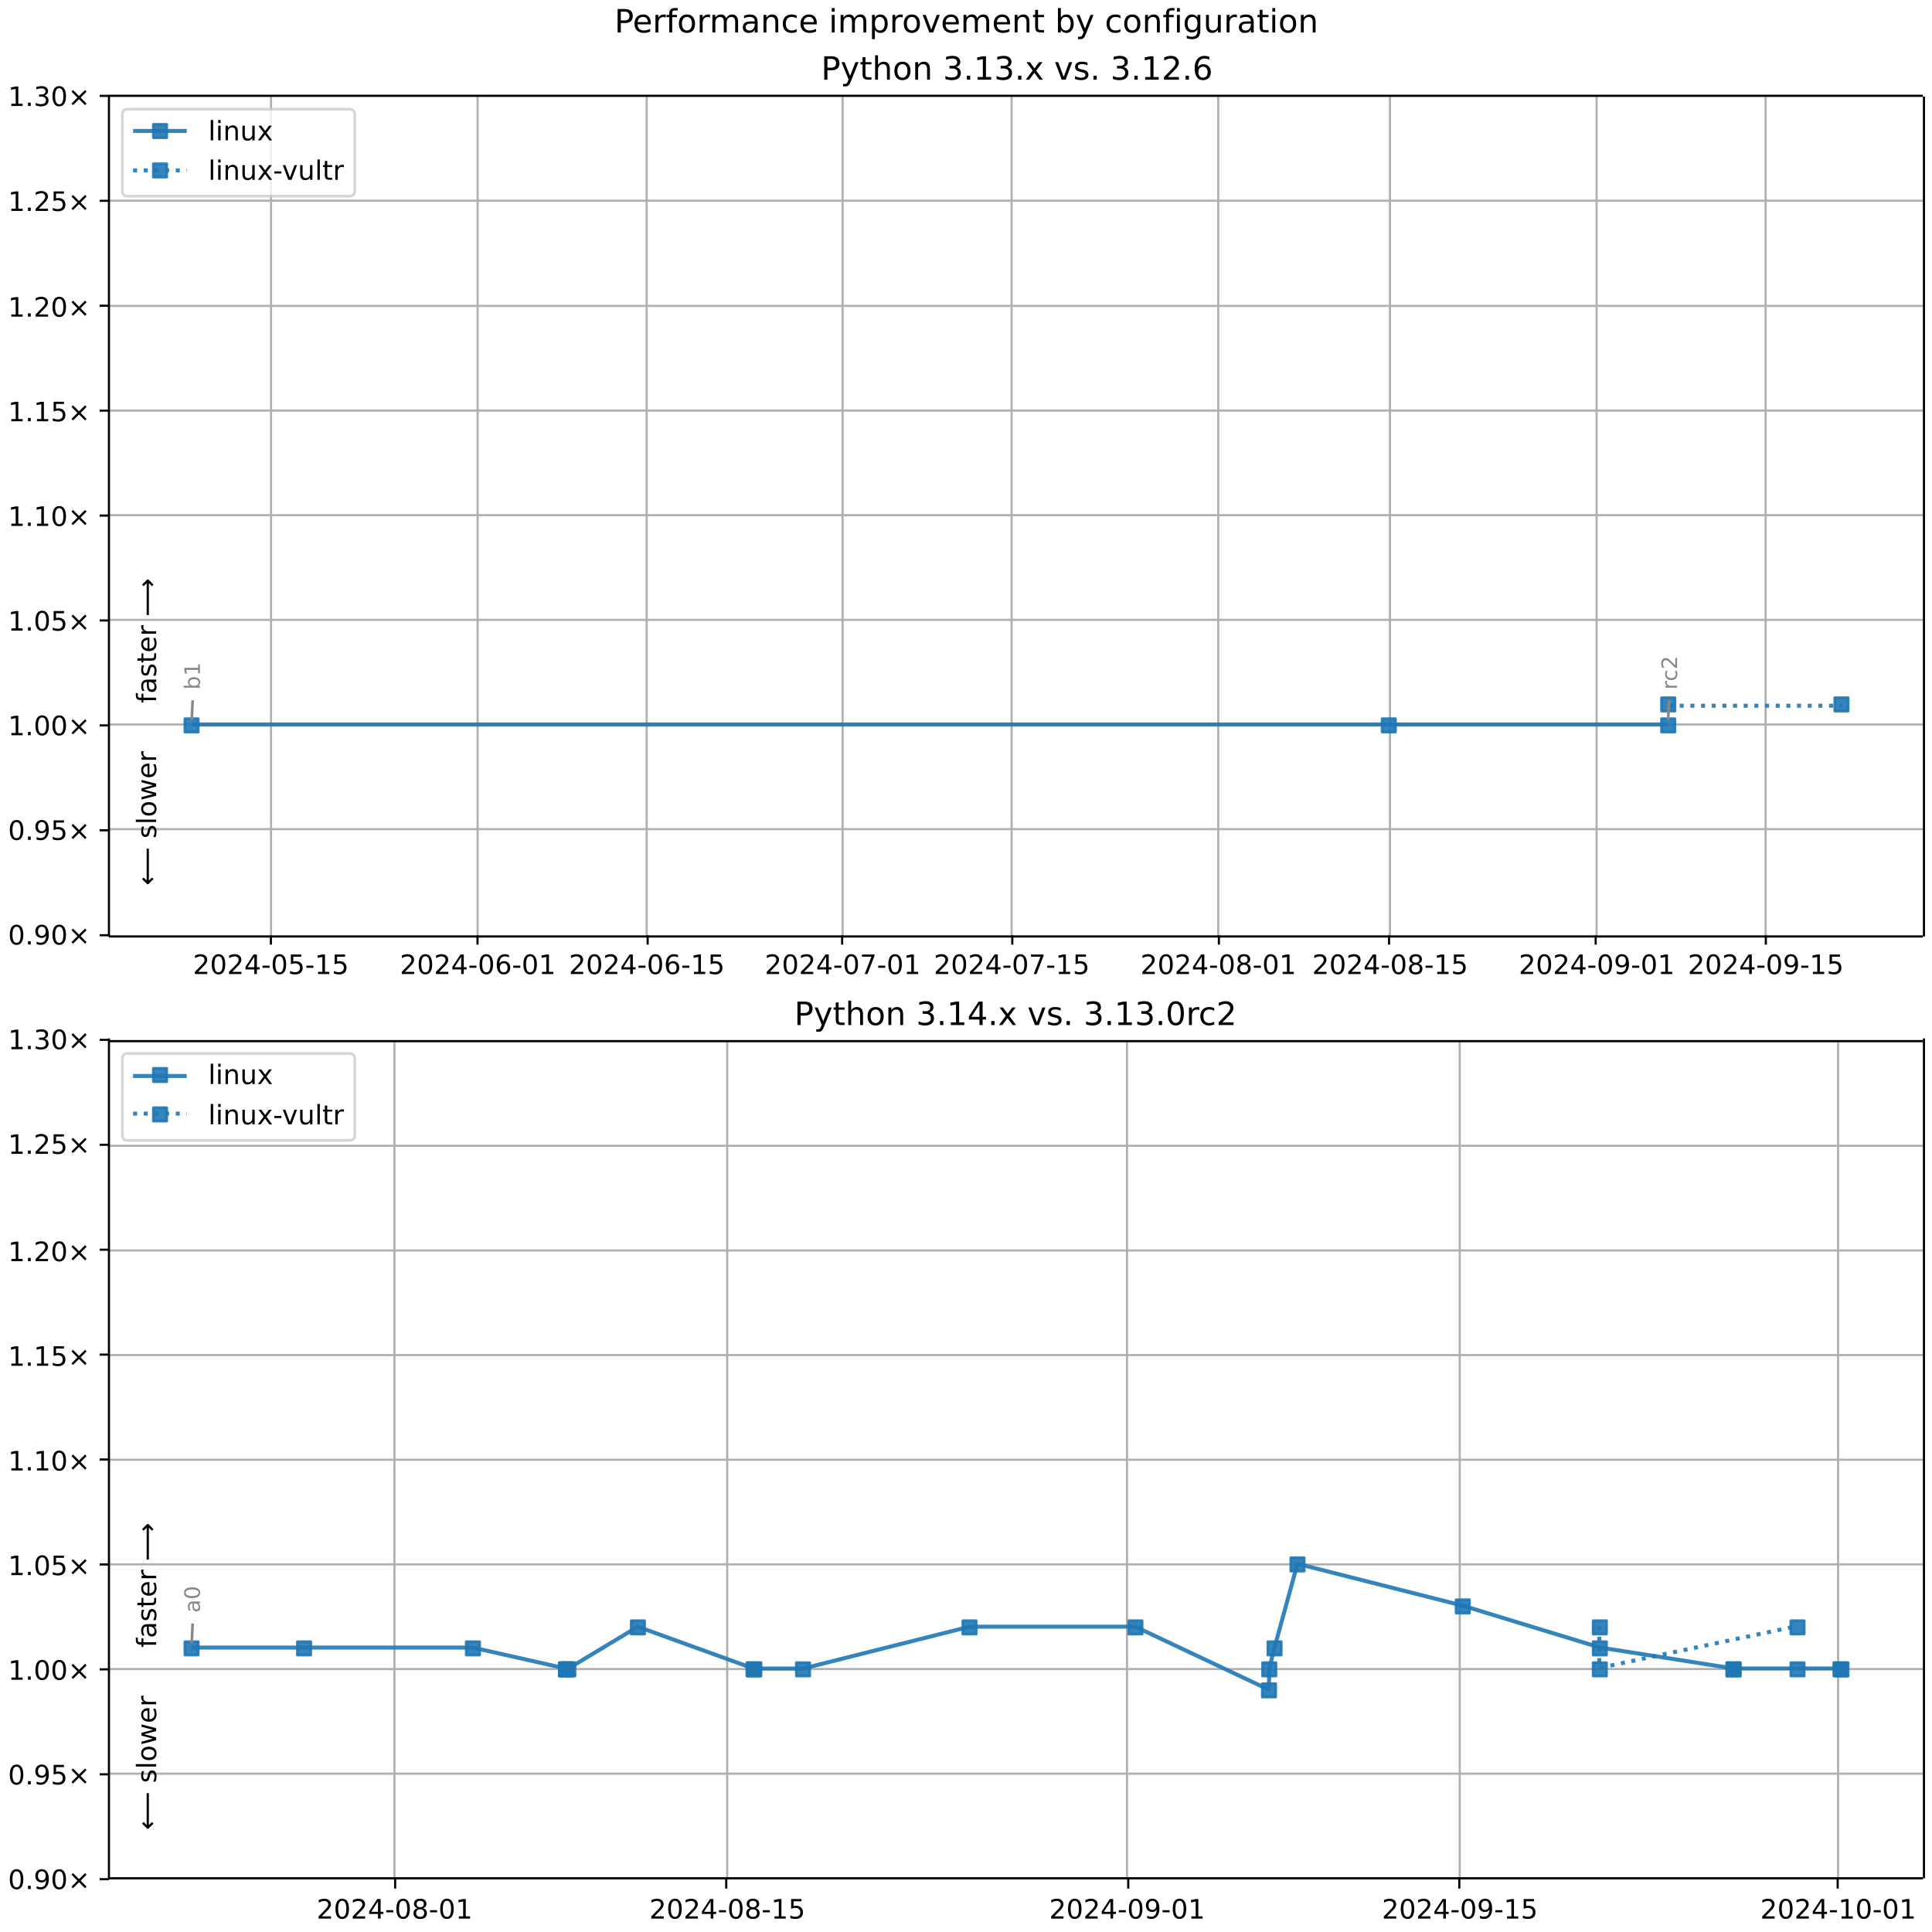
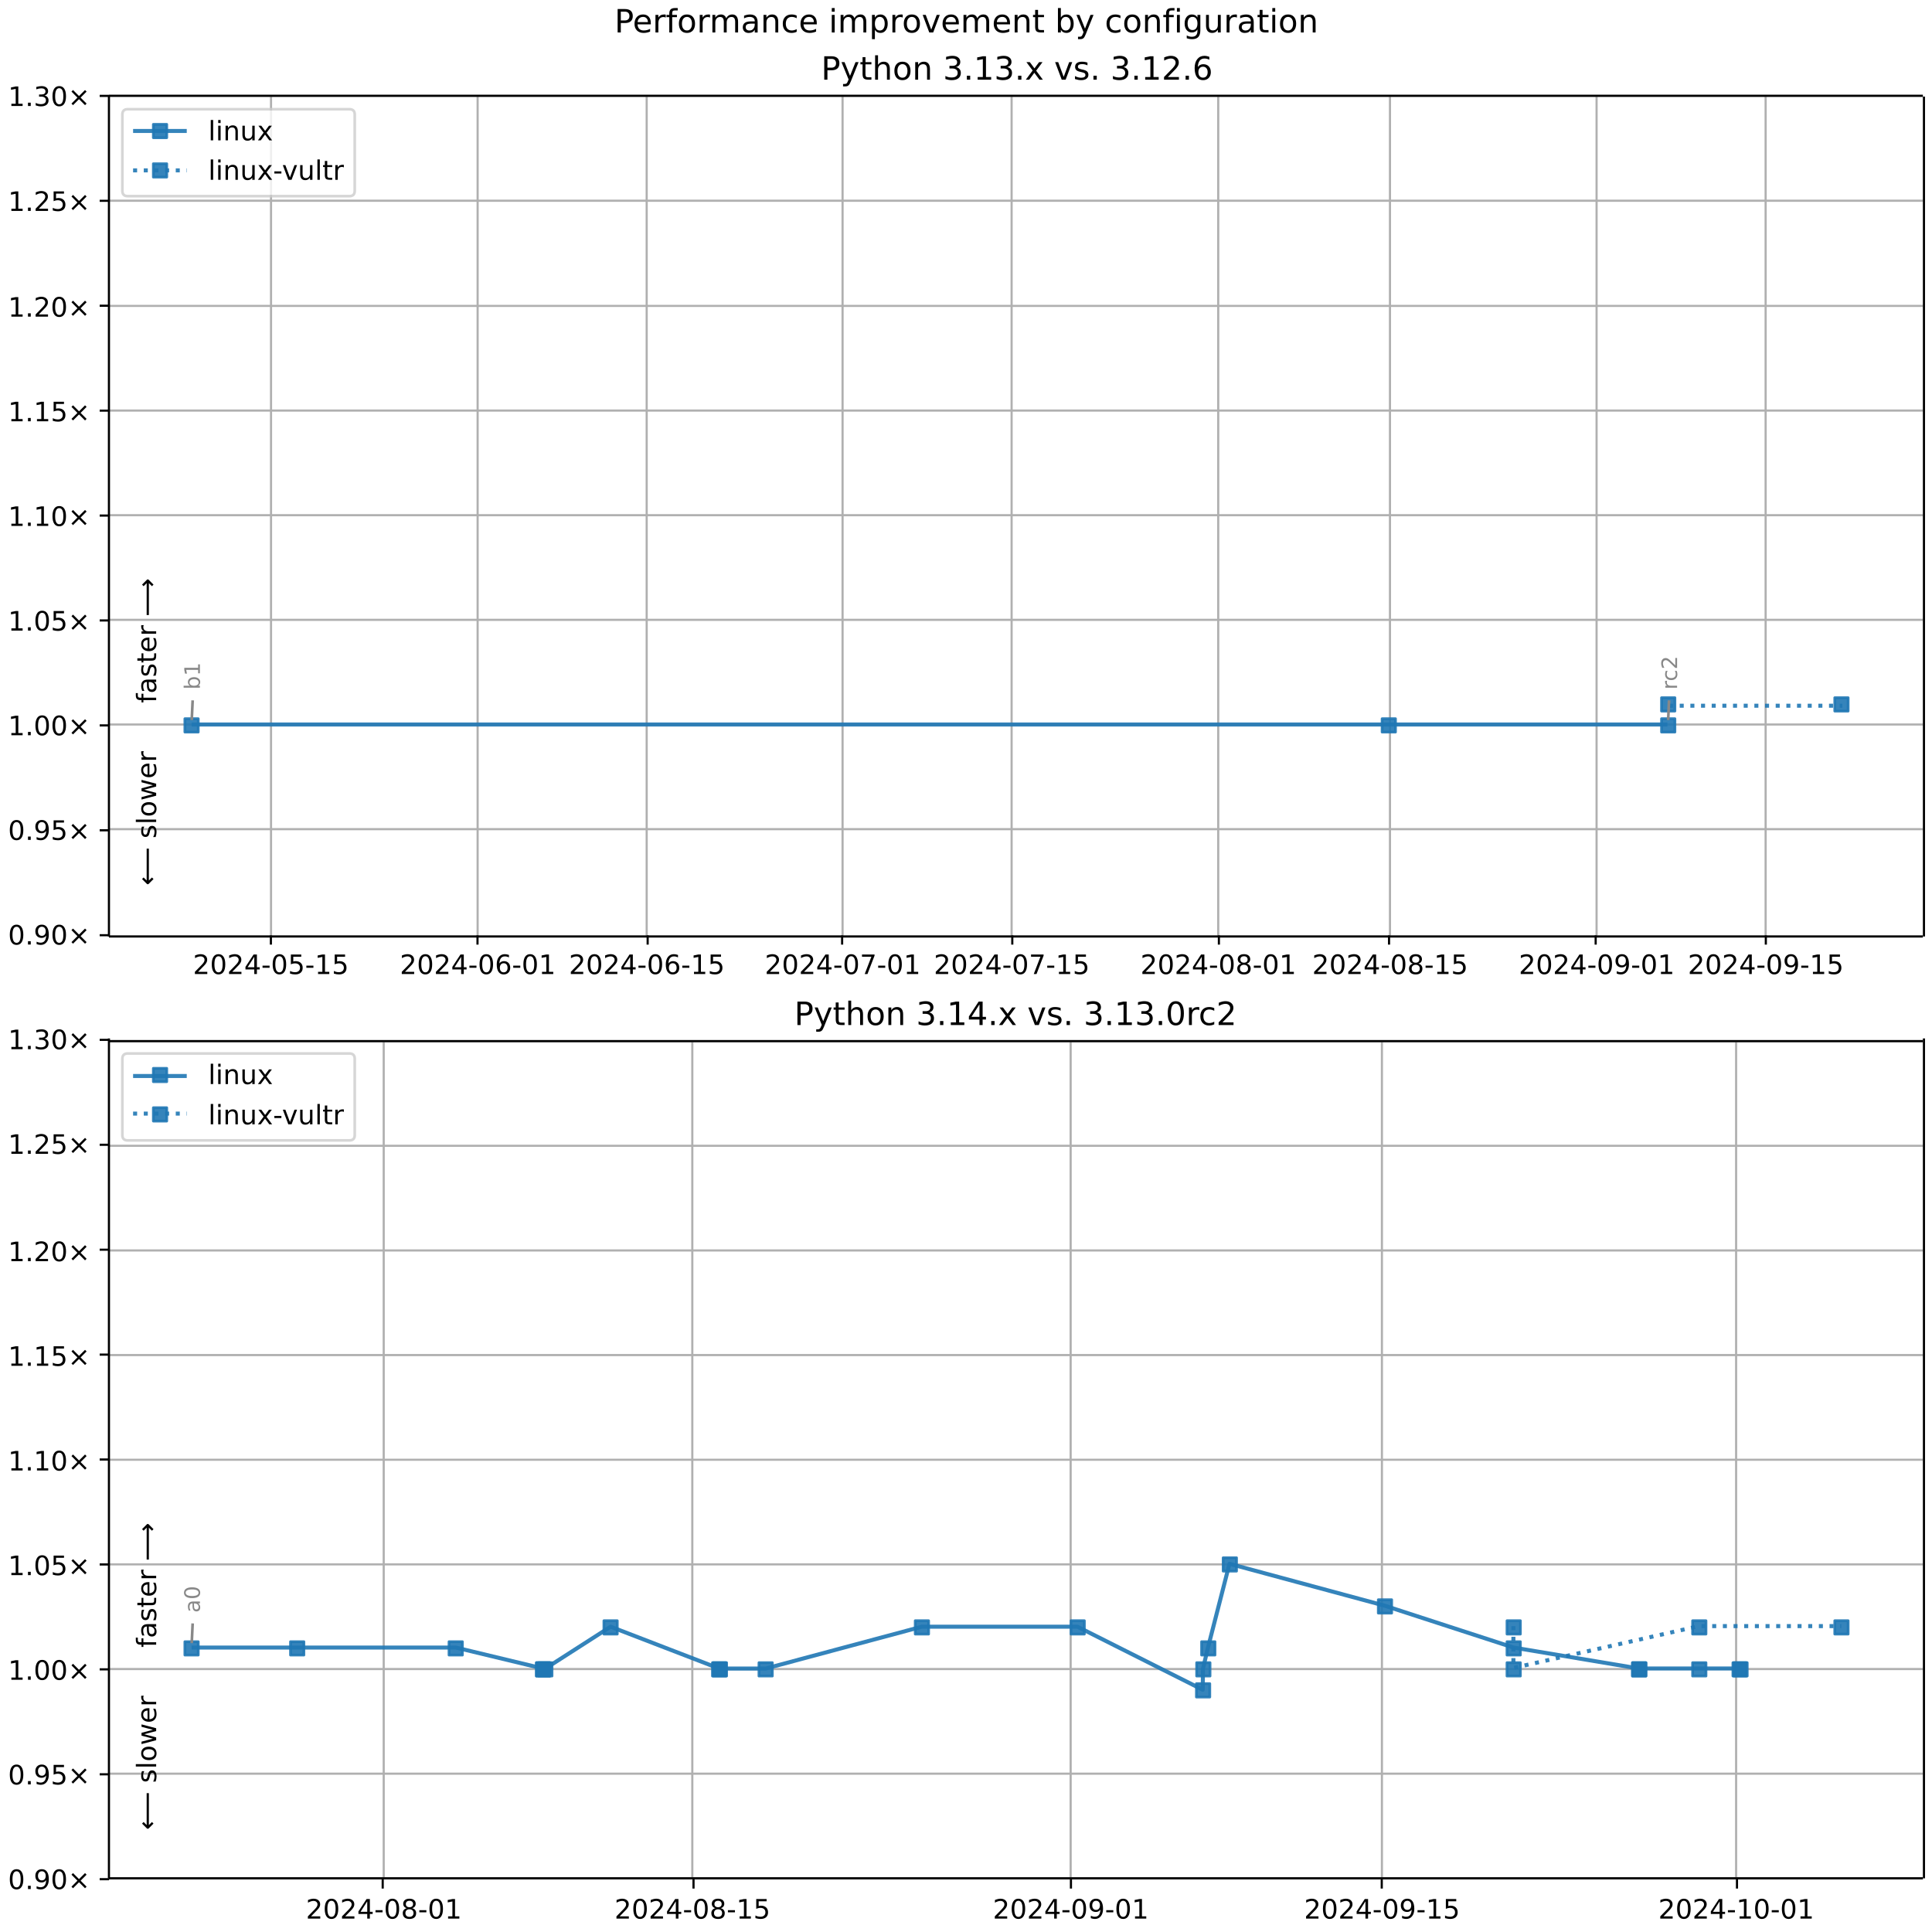
<svg xmlns="http://www.w3.org/2000/svg" xmlns:xlink="http://www.w3.org/1999/xlink" width="720pt" height="720pt" version="1.1" viewBox="0 0 720 720">
  <defs>
    <style type="text/css">*{stroke-linejoin: round; stroke-linecap: butt}</style>
  </defs>
  <path d="m0 720h720v-720h-720z" fill="#fff" />
  <path d="m40.6 349h676v-313h-676z" fill="#fff" />
  <path d="m101 349v-313" clip-path="url(#g)" fill="none" stroke="#b0b0b0" stroke-linecap="square" stroke-width=".8" />
  <defs>
    <path id="m" d="m0 0v3.5" stroke="#000" stroke-width=".8" />
  </defs>
  <use x="100.953" y="348.529" stroke="#000000" stroke-width=".8" xlink:href="#m" />
  <g transform="translate(71.9 363) scale(.1 -.1)">
    <defs>
      <path id="d" transform="scale(.0156)" d="m1228 531h2203v-531h-2962v531q359 372 979 998 621 627 780 809 303 340 423 576 121 236 121 464 0 372-261 606-261 235-680 235-297 0-627-103-329-103-704-313v638q381 153 712 231 332 78 607 78 725 0 1156-363 431-362 431-968 0-288-108-546-107-257-392-607-78-91-497-524-418-433-1181-1211z" />
      <path id="a" transform="scale(.0156)" d="m2034 4250q-487 0-733-480-245-479-245-1442 0-959 245-1439 246-480 733-480 491 0 736 480 246 480 246 1439 0 963-246 1442-245 480-736 480zm0 500q785 0 1199-621 414-620 414-1801 0-1178-414-1799-414-620-1199-620-784 0-1198 620-414 621-414 1799 0 1181 414 1801 414 621 1198 621z" />
      <path id="l" transform="scale(.0156)" d="m2419 4116-1594-2491h1594v2491zm-166 550h794v-3041h666v-525h-666v-1100h-628v1100h-2106v609l1940 2957z" />
      <path id="e" transform="scale(.0156)" d="m313 2009h1684v-512h-1684v512z" />
      <path id="k" transform="scale(.0156)" d="m691 4666h2478v-532h-1900v-1143q137 47 274 70 138 23 276 23 781 0 1237-428 457-428 457-1159 0-753-469-1171-469-417-1322-417-294 0-599 50-304 50-629 150v635q281-153 581-228t634-75q541 0 856 284 316 284 316 772 0 487-316 771-315 285-856 285-253 0-505-56-251-56-513-175v2344z" />
      <path id="b" transform="scale(.0156)" d="m794 531h1031v3560l-1122-225v575l1116 225h631v-4135h1031v-531h-2687v531z" />
    </defs>
    <use xlink:href="#d" />
    <use x="63.623" xlink:href="#a" />
    <use x="127.246" xlink:href="#d" />
    <use x="190.869" xlink:href="#l" />
    <use x="254.492" xlink:href="#e" />
    <use x="290.576" xlink:href="#a" />
    <use x="354.199" xlink:href="#k" />
    <use x="417.822" xlink:href="#e" />
    <use x="453.906" xlink:href="#b" />
    <use x="517.529" xlink:href="#k" />
  </g>
  <path d="m178 349v-313" clip-path="url(#g)" fill="none" stroke="#b0b0b0" stroke-linecap="square" stroke-width=".8" />
  <use x="177.953" y="348.529" stroke="#000000" stroke-width=".8" xlink:href="#m" />
  <g transform="translate(149 363) scale(.1 -.1)">
    <defs>
      <path id="ah" transform="scale(.0156)" d="m2113 2584q-425 0-674-291-248-290-248-796 0-503 248-796 249-292 674-292t673 292q248 293 248 796 0 506-248 796-248 291-673 291zm1253 1979v-575q-238 112-480 171-242 60-480 60-625 0-955-422-329-422-376-1275 184 272 462 417 279 145 613 145 703 0 1111-427 408-426 408-1160 0-719-425-1154-425-434-1131-434-810 0-1238 620-428 621-428 1799 0 1106 525 1764t1409 658q238 0 480-47t505-140z" />
    </defs>
    <use xlink:href="#d" />
    <use x="63.623" xlink:href="#a" />
    <use x="127.246" xlink:href="#d" />
    <use x="190.869" xlink:href="#l" />
    <use x="254.492" xlink:href="#e" />
    <use x="290.576" xlink:href="#a" />
    <use x="354.199" xlink:href="#ah" />
    <use x="417.822" xlink:href="#e" />
    <use x="453.906" xlink:href="#a" />
    <use x="517.529" xlink:href="#b" />
  </g>
  <path d="m241 349v-313" clip-path="url(#g)" fill="none" stroke="#b0b0b0" stroke-linecap="square" stroke-width=".8" />
  <use x="241.365" y="348.529" stroke="#000000" stroke-width=".8" xlink:href="#m" />
  <g transform="translate(212 363) scale(.1 -.1)">
    <use xlink:href="#d" />
    <use x="63.623" xlink:href="#a" />
    <use x="127.246" xlink:href="#d" />
    <use x="190.869" xlink:href="#l" />
    <use x="254.492" xlink:href="#e" />
    <use x="290.576" xlink:href="#a" />
    <use x="354.199" xlink:href="#ah" />
    <use x="417.822" xlink:href="#e" />
    <use x="453.906" xlink:href="#b" />
    <use x="517.529" xlink:href="#k" />
  </g>
  <path d="m314 349v-313" clip-path="url(#g)" fill="none" stroke="#b0b0b0" stroke-linecap="square" stroke-width=".8" />
  <use x="313.835" y="348.529" stroke="#000000" stroke-width=".8" xlink:href="#m" />
  <g transform="translate(285 363) scale(.1 -.1)">
    <defs>
      <path id="al" transform="scale(.0156)" d="m525 4666h3e3v-269l-1694-4397h-659l1594 4134h-2241v532z" />
    </defs>
    <use xlink:href="#d" />
    <use x="63.623" xlink:href="#a" />
    <use x="127.246" xlink:href="#d" />
    <use x="190.869" xlink:href="#l" />
    <use x="254.492" xlink:href="#e" />
    <use x="290.576" xlink:href="#a" />
    <use x="354.199" xlink:href="#al" />
    <use x="417.822" xlink:href="#e" />
    <use x="453.906" xlink:href="#a" />
    <use x="517.529" xlink:href="#b" />
  </g>
  <path d="m377 349v-313" clip-path="url(#g)" fill="none" stroke="#b0b0b0" stroke-linecap="square" stroke-width=".8" />
  <use x="377.247" y="348.529" stroke="#000000" stroke-width=".8" xlink:href="#m" />
  <g transform="translate(348 363) scale(.1 -.1)">
    <use xlink:href="#d" />
    <use x="63.623" xlink:href="#a" />
    <use x="127.246" xlink:href="#d" />
    <use x="190.869" xlink:href="#l" />
    <use x="254.492" xlink:href="#e" />
    <use x="290.576" xlink:href="#a" />
    <use x="354.199" xlink:href="#al" />
    <use x="417.822" xlink:href="#e" />
    <use x="453.906" xlink:href="#b" />
    <use x="517.529" xlink:href="#k" />
  </g>
  <path d="m454 349v-313" clip-path="url(#g)" fill="none" stroke="#b0b0b0" stroke-linecap="square" stroke-width=".8" />
  <use x="454.247" y="348.529" stroke="#000000" stroke-width=".8" xlink:href="#m" />
  <g transform="translate(425 363) scale(.1 -.1)">
    <defs>
      <path id="ad" transform="scale(.0156)" d="m2034 2216q-450 0-708-241-257-241-257-662 0-422 257-663 258-241 708-241t709 242q260 243 260 662 0 421-258 662-257 241-711 241zm-631 268q-406 100-633 378-226 279-226 679 0 559 398 884 399 325 1092 325 697 0 1094-325t397-884q0-400-227-679-226-278-629-378 456-106 710-416 255-309 255-755 0-679-414-1042-414-362-1186-362-771 0-1186 362-414 363-414 1042 0 446 256 755 257 310 713 416zm-231 997q0-362 226-565 227-203 636-203 407 0 636 203 230 203 230 565 0 363-230 566-229 203-636 203-409 0-636-203-226-203-226-566z" />
    </defs>
    <use xlink:href="#d" />
    <use x="63.623" xlink:href="#a" />
    <use x="127.246" xlink:href="#d" />
    <use x="190.869" xlink:href="#l" />
    <use x="254.492" xlink:href="#e" />
    <use x="290.576" xlink:href="#a" />
    <use x="354.199" xlink:href="#ad" />
    <use x="417.822" xlink:href="#e" />
    <use x="453.906" xlink:href="#a" />
    <use x="517.529" xlink:href="#b" />
  </g>
  <path d="m518 349v-313" clip-path="url(#g)" fill="none" stroke="#b0b0b0" stroke-linecap="square" stroke-width=".8" />
  <use x="517.659" y="348.529" stroke="#000000" stroke-width=".8" xlink:href="#m" />
  <g transform="translate(489 363) scale(.1 -.1)">
    <use xlink:href="#d" />
    <use x="63.623" xlink:href="#a" />
    <use x="127.246" xlink:href="#d" />
    <use x="190.869" xlink:href="#l" />
    <use x="254.492" xlink:href="#e" />
    <use x="290.576" xlink:href="#a" />
    <use x="354.199" xlink:href="#ad" />
    <use x="417.822" xlink:href="#e" />
    <use x="453.906" xlink:href="#b" />
    <use x="517.529" xlink:href="#k" />
  </g>
  <path d="m595 349v-313" clip-path="url(#g)" fill="none" stroke="#b0b0b0" stroke-linecap="square" stroke-width=".8" />
  <use x="594.659" y="348.529" stroke="#000000" stroke-width=".8" xlink:href="#m" />
  <g transform="translate(566 363) scale(.1 -.1)">
    <defs>
      <path id="t" transform="scale(.0156)" d="m703 97v575q238-113 481-172 244-59 479-59 625 0 954 420 330 420 377 1277-181-269-460-413-278-144-615-144-700 0-1108 423-408 424-408 1159 0 718 425 1152 425 435 1131 435 810 0 1236-621 427-620 427-1801 0-1103-524-1761-523-658-1407-658-238 0-482 47-243 47-506 141zm1256 1978q425 0 673 290 249 291 249 798 0 503-249 795-248 292-673 292t-673-292-248-795q0-507 248-798 248-290 673-290z" />
    </defs>
    <use xlink:href="#d" />
    <use x="63.623" xlink:href="#a" />
    <use x="127.246" xlink:href="#d" />
    <use x="190.869" xlink:href="#l" />
    <use x="254.492" xlink:href="#e" />
    <use x="290.576" xlink:href="#a" />
    <use x="354.199" xlink:href="#t" />
    <use x="417.822" xlink:href="#e" />
    <use x="453.906" xlink:href="#a" />
    <use x="517.529" xlink:href="#b" />
  </g>
  <path d="m658 349v-313" clip-path="url(#g)" fill="none" stroke="#b0b0b0" stroke-linecap="square" stroke-width=".8" />
  <use x="658.071" y="348.529" stroke="#000000" stroke-width=".8" xlink:href="#m" />
  <g transform="translate(629 363) scale(.1 -.1)">
    <use xlink:href="#d" />
    <use x="63.623" xlink:href="#a" />
    <use x="127.246" xlink:href="#d" />
    <use x="190.869" xlink:href="#l" />
    <use x="254.492" xlink:href="#e" />
    <use x="290.576" xlink:href="#a" />
    <use x="354.199" xlink:href="#t" />
    <use x="417.822" xlink:href="#e" />
    <use x="453.906" xlink:href="#b" />
    <use x="517.529" xlink:href="#k" />
  </g>
  <path d="m40.6 349h676" clip-path="url(#g)" fill="none" stroke="#b0b0b0" stroke-linecap="square" stroke-width=".8" />
  <defs>
    <path id="i" d="m0 0h-3.5" stroke="#000" stroke-width=".8" />
  </defs>
  <use x="40.646" y="348.529" stroke="#000000" stroke-width=".8" xlink:href="#i" />
  <g transform="translate(3 352) scale(.1 -.1)">
    <defs>
      <path id="f" transform="scale(.0156)" d="m684 794h660v-794h-660v794z" />
      <path id="j" transform="scale(.0156)" d="m4488 3438-1429-1435 1429-1428-372-378-1435 1434-1434-1434-369 378 1425 1428-1425 1435 369 378 1434-1435 1435 1435 372-378z" />
    </defs>
    <use xlink:href="#a" />
    <use x="63.623" xlink:href="#f" />
    <use x="95.41" xlink:href="#t" />
    <use x="159.033" xlink:href="#a" />
    <use x="222.656" xlink:href="#j" />
  </g>
  <path d="m40.6 309h676" clip-path="url(#g)" fill="none" stroke="#b0b0b0" stroke-linecap="square" stroke-width=".8" />
  <use x="40.646" y="309.429" stroke="#000000" stroke-width=".8" xlink:href="#i" />
  <g transform="translate(3 313) scale(.1 -.1)">
    <use xlink:href="#a" />
    <use x="63.623" xlink:href="#f" />
    <use x="95.41" xlink:href="#t" />
    <use x="159.033" xlink:href="#k" />
    <use x="222.656" xlink:href="#j" />
  </g>
  <path d="m40.6 270h676" clip-path="url(#g)" fill="none" stroke="#b0b0b0" stroke-linecap="square" stroke-width=".8" />
  <use x="40.646" y="270.33" stroke="#000000" stroke-width=".8" xlink:href="#i" />
  <g transform="translate(3 274) scale(.1 -.1)">
    <use xlink:href="#b" />
    <use x="63.623" xlink:href="#f" />
    <use x="95.41" xlink:href="#a" />
    <use x="159.033" xlink:href="#a" />
    <use x="222.656" xlink:href="#j" />
  </g>
  <path d="m40.6 231h676" clip-path="url(#g)" fill="none" stroke="#b0b0b0" stroke-linecap="square" stroke-width=".8" />
  <use x="40.646" y="231.23" stroke="#000000" stroke-width=".8" xlink:href="#i" />
  <g transform="translate(3 235) scale(.1 -.1)">
    <use xlink:href="#b" />
    <use x="63.623" xlink:href="#f" />
    <use x="95.41" xlink:href="#a" />
    <use x="159.033" xlink:href="#k" />
    <use x="222.656" xlink:href="#j" />
  </g>
  <path d="m40.6 192h676" clip-path="url(#g)" fill="none" stroke="#b0b0b0" stroke-linecap="square" stroke-width=".8" />
  <use x="40.646" y="192.131" stroke="#000000" stroke-width=".8" xlink:href="#i" />
  <g transform="translate(3 196) scale(.1 -.1)">
    <use xlink:href="#b" />
    <use x="63.623" xlink:href="#f" />
    <use x="95.41" xlink:href="#b" />
    <use x="159.033" xlink:href="#a" />
    <use x="222.656" xlink:href="#j" />
  </g>
  <path d="m40.6 153h676" clip-path="url(#g)" fill="none" stroke="#b0b0b0" stroke-linecap="square" stroke-width=".8" />
  <use x="40.646" y="153.031" stroke="#000000" stroke-width=".8" xlink:href="#i" />
  <g transform="translate(3 157) scale(.1 -.1)">
    <use xlink:href="#b" />
    <use x="63.623" xlink:href="#f" />
    <use x="95.41" xlink:href="#b" />
    <use x="159.033" xlink:href="#k" />
    <use x="222.656" xlink:href="#j" />
  </g>
  <path d="m40.6 114h676" clip-path="url(#g)" fill="none" stroke="#b0b0b0" stroke-linecap="square" stroke-width=".8" />
  <use x="40.646" y="113.932" stroke="#000000" stroke-width=".8" xlink:href="#i" />
  <g transform="translate(3 118) scale(.1 -.1)">
    <use xlink:href="#b" />
    <use x="63.623" xlink:href="#f" />
    <use x="95.41" xlink:href="#d" />
    <use x="159.033" xlink:href="#a" />
    <use x="222.656" xlink:href="#j" />
  </g>
  <path d="m40.6 74.8h676" clip-path="url(#g)" fill="none" stroke="#b0b0b0" stroke-linecap="square" stroke-width=".8" />
  <use x="40.646" y="74.832" stroke="#000000" stroke-width=".8" xlink:href="#i" />
  <g transform="translate(3 78.6) scale(.1 -.1)">
    <use xlink:href="#b" />
    <use x="63.623" xlink:href="#f" />
    <use x="95.41" xlink:href="#d" />
    <use x="159.033" xlink:href="#k" />
    <use x="222.656" xlink:href="#j" />
  </g>
  <path d="m40.6 35.7h676" clip-path="url(#g)" fill="none" stroke="#b0b0b0" stroke-linecap="square" stroke-width=".8" />
  <use x="40.646" y="35.733" stroke="#000000" stroke-width=".8" xlink:href="#i" />
  <g transform="translate(3 39.5) scale(.1 -.1)">
    <defs>
      <path id="u" transform="scale(.0156)" d="m2597 2516q453-97 707-404 255-306 255-756 0-690-475-1069-475-378-1350-378-293 0-604 58t-642 174v609q262-153 574-231 313-78 654-78 593 0 904 234t311 681q0 413-289 645-289 233-804 233h-544v519h569q465 0 712 186t247 536q0 359-255 551-254 193-729 193-260 0-557-57-297-56-653-174v562q360 100 674 150t592 50q719 0 1137-327 419-326 419-882 0-388-222-655t-631-370z" />
    </defs>
    <use xlink:href="#b" />
    <use x="63.623" xlink:href="#f" />
    <use x="95.41" xlink:href="#u" />
    <use x="159.033" xlink:href="#a" />
    <use x="222.656" xlink:href="#j" />
  </g>
  <path d="m71.4 270h446 104" clip-path="url(#g)" fill="none" stroke="#1f77b4" stroke-linecap="square" stroke-opacity=".9" stroke-width="1.5" />
  <defs>
    <path id="c" d="m-2.5 2.5h5v-5h-5z" stroke="#1f77b4" stroke-opacity=".9" />
  </defs>
  <g clip-path="url(#g)" fill="#1f77b4" fill-opacity=".9" stroke="#1f77b4" stroke-opacity=".9">
    <use x="71.389" y="270.33" xlink:href="#c" />
    <use x="517.569" y="270.33" xlink:href="#c" />
    <use x="621.695" y="270.33" xlink:href="#c" />
  </g>
  <g stroke="#1f77b4" stroke-opacity=".9">
    <path d="m622 263h64.6" clip-path="url(#g)" fill="none" stroke-dasharray="1.5,2.475" stroke-width="1.5" />
    <g clip-path="url(#g)" fill="#1f77b4" fill-opacity=".9">
      <use x="621.695" y="262.51" xlink:href="#c" />
      <use x="686.256" y="262.51" xlink:href="#c" />
    </g>
  </g>
  <path d="m40.6 349v-313" fill="none" stroke="#000" stroke-linecap="square" stroke-width=".8" />
  <path d="m717 349v-313" fill="none" stroke="#000" stroke-linecap="square" stroke-width=".8" />
  <path d="m40.6 349h676" fill="none" stroke="#000" stroke-linecap="square" stroke-width=".8" />
  <path d="m40.6 35.7h676" fill="none" stroke="#000" stroke-linecap="square" stroke-width=".8" />
  <path d="m71.8 261-0.348 7.35" fill="none" stroke="#888" stroke-linecap="round" />
  <g transform="translate(74.5 257) rotate(-90) scale(.08 -.08)" fill="#888">
    <defs>
      <path id="ak" transform="scale(.0156)" d="m3116 1747q0 634-261 995t-717 361q-457 0-718-361t-261-995 261-995 718-361q456 0 717 361t261 995zm-1957 1222q182 312 458 463 277 152 661 152 638 0 1036-506 399-506 399-1331t-399-1332q-398-506-1036-506-384 0-661 152-276 152-458 464v-525h-578v4863h578v-1894z" />
    </defs>
    <use xlink:href="#ak" />
    <use x="63.477" xlink:href="#b" />
  </g>
  <path d="m622 261-0.326 7.34" fill="none" stroke="#888" stroke-linecap="round" />
  <g transform="translate(625 257) rotate(-90) scale(.08 -.08)" fill="#888">
    <defs>
      <path id="n" transform="scale(.0156)" d="m2631 2963q-97 56-211 82-114 27-251 27-488 0-749-317t-261-911v-1844h-578v3500h578v-544q182 319 472 473 291 155 707 155 59 0 131-8 72-7 159-23l3-590z" />
      <path id="ac" transform="scale(.0156)" d="m3122 3366v-538q-244 135-489 202t-495 67q-560 0-870-355-309-354-309-995t309-996q310-354 870-354 250 0 495 67t489 202v-532q-241-112-499-168-257-57-548-57-791 0-1257 497-465 497-465 1341 0 856 470 1346 471 491 1290 491 265 0 518-55 253-54 491-163z" />
    </defs>
    <use xlink:href="#n" />
    <use x="38.863" xlink:href="#ac" />
    <use x="93.844" xlink:href="#d" />
  </g>
  <g clip-path="url(#g)">
    <g transform="translate(58.2 262) rotate(-90) scale(.1 -.1)">
      <defs>
        <path id="ab" transform="scale(.0156)" d="m2375 4863v-479h-550q-309 0-430-125-120-125-120-450v-309h947v-447h-947v-3053h-578v3053h-550v447h550v244q0 584 272 851 272 268 862 268h544z" />
        <path id="aa" transform="scale(.0156)" d="m2194 1759q-697 0-966-159t-269-544q0-306 202-486 202-179 548-179 479 0 768 339t289 901v128h-572zm1147 238v-2e3h-575v531q-197-318-491-470t-719-152q-537 0-855 302-317 302-317 808 0 590 395 890 396 300 1180 300h807v57q0 397-261 614t-733 217q-300 0-585-72-284-72-546-216v532q315 122 612 182 297 61 578 61 760 0 1135-394 375-393 375-1193z" />
        <path id="y" transform="scale(.0156)" d="m2834 3397v-544q-243 125-506 187-262 63-544 63-428 0-642-131t-214-394q0-200 153-314t616-217l197-44q612-131 870-370t258-667q0-488-386-773-386-284-1061-284-281 0-586 55t-642 164v594q319-166 628-249 309-82 613-82 406 0 624 139 219 139 219 392 0 234-158 359-157 125-692 241l-200 47q-534 112-772 345-237 233-237 639 0 494 350 762 350 269 994 269 318 0 599-47 282-46 519-140z" />
        <path id="p" transform="scale(.0156)" d="m1172 4494v-994h1184v-447h-1184v-1900q0-428 117-550t477-122h590v-481h-590q-666 0-919 248-253 249-253 905v1900h-422v447h422v994h578z" />
        <path id="s" transform="scale(.0156)" d="m3597 1894v-281h-2644q38-594 358-905t892-311q331 0 642 81t618 244v-544q-310-131-635-200t-659-69q-838 0-1327 487-489 488-489 1320 0 859 464 1363 464 505 1252 505 706 0 1117-455 411-454 411-1235zm-575 169q-6 471-264 752-258 282-683 282-481 0-770-272t-333-766l2050 4z" />
        <path id="am" transform="scale(.0156)" d="m8863 2147v-281l-1229-1228-375 375 729 728h-7622v531h7622l-729 728 375 375 1229-1228z" />
      </defs>
      <use xlink:href="#ab" />
      <use x="35.205" xlink:href="#aa" />
      <use x="96.484" xlink:href="#y" />
      <use x="148.584" xlink:href="#p" />
      <use x="187.793" xlink:href="#s" />
      <use x="249.316" xlink:href="#n" />
      <use x="290.43" xlink:href="#DejaVuSans-20" />
      <use x="322.217" xlink:href="#am" />
    </g>
  </g>
  <g clip-path="url(#g)">
    <g transform="translate(58.2 330) rotate(-90) scale(.1 -.1)">
      <defs>
        <path id="an" transform="scale(.0156)" d="m313 1866v281l1228 1228 375-375-728-728h7621v-531h-7621l728-728-375-375-1228 1228z" />
        <path id="r" transform="scale(.0156)" d="m603 4863h575v-4863h-575v4863z" />
        <path id="q" transform="scale(.0156)" d="m1959 3097q-462 0-731-361t-269-989 267-989q268-361 733-361 460 0 728 362 269 363 269 988 0 622-269 986-268 364-728 364zm0 487q750 0 1178-488 429-487 429-1349 0-859-429-1349-428-489-1178-489-753 0-1180 489-426 490-426 1349 0 862 426 1349 427 488 1180 488z" />
        <path id="ai" transform="scale(.0156)" d="m269 3500h575l719-2731 715 2731h678l719-2731 716 2731h575l-916-3500h-678l-753 2869-756-2869h-679l-915 3500z" />
      </defs>
      <use xlink:href="#an" />
      <use x="143.359" xlink:href="#DejaVuSans-20" />
      <use x="175.146" xlink:href="#y" />
      <use x="227.246" xlink:href="#r" />
      <use x="255.029" xlink:href="#q" />
      <use x="316.211" xlink:href="#ai" />
      <use x="397.998" xlink:href="#s" />
      <use x="459.521" xlink:href="#n" />
    </g>
  </g>
  <g transform="translate(306 29.7) scale(.12 -.12)">
    <defs>
      <path id="ag" transform="scale(.0156)" d="m1259 4147v-1753h794q441 0 681 228 241 228 241 650 0 419-241 647-240 228-681 228h-794zm-631 519h1425q785 0 1186-355 402-355 402-1039 0-691-402-1044-401-353-1186-353h-794v-1875h-631v4666z" />
      <path id="ae" transform="scale(.0156)" d="m2059-325q-243-625-475-815-231-191-618-191h-460v481h338q237 0 368 113 132 112 291 531l103 262-1415 3444h609l1094-2737 1094 2737h609l-1538-3825z" />
      <path id="aj" transform="scale(.0156)" d="m3513 2113v-2113h-575v2094q0 497-194 743-194 247-581 247-466 0-735-297-269-296-269-809v-1978h-578v4863h578v-1907q207 316 486 472 280 156 646 156 603 0 912-373 310-373 310-1098z" />
      <path id="o" transform="scale(.0156)" d="m3513 2113v-2113h-575v2094q0 497-194 743-194 247-581 247-466 0-735-297-269-296-269-809v-1978h-578v3500h578v-544q207 316 486 472 280 156 646 156 603 0 912-373 310-373 310-1098z" />
      <path id="x" transform="scale(.0156)" d="m3513 3500-1266-1703 1331-1797h-678l-1019 1375-1018-1375h-679l1360 1831-1244 1669h678l928-1247 928 1247h679z" />
      <path id="z" transform="scale(.0156)" d="m191 3500h609l1094-2937 1094 2937h609l-1313-3500h-781l-1312 3500z" />
    </defs>
    <use xlink:href="#ag" />
    <use x="60.303" xlink:href="#ae" />
    <use x="119.482" xlink:href="#p" />
    <use x="158.691" xlink:href="#aj" />
    <use x="222.07" xlink:href="#q" />
    <use x="283.252" xlink:href="#o" />
    <use x="346.631" xlink:href="#DejaVuSans-20" />
    <use x="378.418" xlink:href="#u" />
    <use x="442.041" xlink:href="#f" />
    <use x="473.828" xlink:href="#b" />
    <use x="537.451" xlink:href="#u" />
    <use x="601.074" xlink:href="#f" />
    <use x="632.861" xlink:href="#x" />
    <use x="692.041" xlink:href="#DejaVuSans-20" />
    <use x="723.828" xlink:href="#z" />
    <use x="783.008" xlink:href="#y" />
    <use x="835.107" xlink:href="#f" />
    <use x="866.895" xlink:href="#DejaVuSans-20" />
    <use x="898.682" xlink:href="#u" />
    <use x="962.305" xlink:href="#f" />
    <use x="994.092" xlink:href="#b" />
    <use x="1057.715" xlink:href="#d" />
    <use x="1121.338" xlink:href="#f" />
    <use x="1153.125" xlink:href="#ah" />
  </g>
  <path d="m47.6 73.1h82.6q2 0 2-2v-28.4q0-2-2-2h-82.6q-2 0-2 2v28.4q0 2 2 2z" fill="#fff" opacity=".8" stroke="#ccc" />
  <path d="m49.6 48.8h10 10" fill="none" stroke="#1f77b4" stroke-linecap="square" stroke-opacity=".9" stroke-width="1.5" />
  <use x="59.646" y="48.831" fill="#1f77b4" fill-opacity=".9" stroke="#1f77b4" stroke-opacity=".9" xlink:href="#c" />
  <g transform="translate(77.6 52.3) scale(.1 -.1)">
    <defs>
      <path id="w" transform="scale(.0156)" d="m603 3500h575v-3500h-575v3500zm0 1363h575v-729h-575v729z" />
      <path id="v" transform="scale(.0156)" d="m544 1381v2119h575v-2097q0-497 193-746 194-248 582-248 465 0 735 297 271 297 271 810v1984h575v-3500h-575v538q-209-319-486-474-276-155-642-155-603 0-916 375-312 375-312 1097zm1447 2203z" />
    </defs>
    <use xlink:href="#r" />
    <use x="27.783" xlink:href="#w" />
    <use x="55.566" xlink:href="#o" />
    <use x="118.945" xlink:href="#v" />
    <use x="182.324" xlink:href="#x" />
  </g>
  <path d="m49.6 63.5h10 10" fill="none" stroke="#1f77b4" stroke-dasharray="1.5,2.475" stroke-opacity=".9" stroke-width="1.5" />
  <use x="59.646" y="63.509" fill="#1f77b4" fill-opacity=".9" stroke="#1f77b4" stroke-opacity=".9" xlink:href="#c" />
  <g transform="translate(77.6 67) scale(.1 -.1)">
    <use xlink:href="#r" />
    <use x="27.783" xlink:href="#w" />
    <use x="55.566" xlink:href="#o" />
    <use x="118.945" xlink:href="#v" />
    <use x="182.324" xlink:href="#x" />
    <use x="241.504" xlink:href="#e" />
    <use x="274.963" xlink:href="#z" />
    <use x="334.143" xlink:href="#v" />
    <use x="397.521" xlink:href="#r" />
    <use x="425.305" xlink:href="#p" />
    <use x="464.514" xlink:href="#n" />
  </g>
  <path d="m40.6 700h676v-313h-676z" fill="#fff" />
-   <path d="m147 700v-313" clip-path="url(#h)" fill="none" stroke="#b0b0b0" stroke-linecap="square" stroke-width=".8" />
-   <use x="147.264" y="700.322" stroke="#000000" stroke-width=".8" xlink:href="#m" />
-   <g transform="translate(118 715) scale(.1 -.1)">
+   <path d="m143 700v-313" clip-path="url(#h)" fill="none" stroke="#b0b0b0" stroke-linecap="square" stroke-width=".8" />
+   <use x="142.623" y="700.322" stroke="#000000" stroke-width=".8" xlink:href="#m" />
+   <g transform="translate(114 715) scale(.1 -.1)">
    <use xlink:href="#d" />
    <use x="63.623" xlink:href="#a" />
    <use x="127.246" xlink:href="#d" />
    <use x="190.869" xlink:href="#l" />
    <use x="254.492" xlink:href="#e" />
    <use x="290.576" xlink:href="#a" />
    <use x="354.199" xlink:href="#ad" />
    <use x="417.822" xlink:href="#e" />
    <use x="453.906" xlink:href="#a" />
    <use x="517.529" xlink:href="#b" />
  </g>
-   <path d="m271 700v-313" clip-path="url(#h)" fill="none" stroke="#b0b0b0" stroke-linecap="square" stroke-width=".8" />
-   <use x="270.643" y="700.322" stroke="#000000" stroke-width=".8" xlink:href="#m" />
-   <g transform="translate(242 715) scale(.1 -.1)">
+   <path d="m258 700v-313" clip-path="url(#h)" fill="none" stroke="#b0b0b0" stroke-linecap="square" stroke-width=".8" />
+   <use x="258.455" y="700.322" stroke="#000000" stroke-width=".8" xlink:href="#m" />
+   <g transform="translate(229 715) scale(.1 -.1)">
    <use xlink:href="#d" />
    <use x="63.623" xlink:href="#a" />
    <use x="127.246" xlink:href="#d" />
    <use x="190.869" xlink:href="#l" />
    <use x="254.492" xlink:href="#e" />
    <use x="290.576" xlink:href="#a" />
    <use x="354.199" xlink:href="#ad" />
    <use x="417.822" xlink:href="#e" />
    <use x="453.906" xlink:href="#b" />
    <use x="517.529" xlink:href="#k" />
  </g>
-   <path d="m420 700v-313" clip-path="url(#h)" fill="none" stroke="#b0b0b0" stroke-linecap="square" stroke-width=".8" />
-   <use x="420.461" y="700.322" stroke="#000000" stroke-width=".8" xlink:href="#m" />
-   <g transform="translate(391 715) scale(.1 -.1)">
+   <path d="m399 700v-313" clip-path="url(#h)" fill="none" stroke="#b0b0b0" stroke-linecap="square" stroke-width=".8" />
+   <use x="399.108" y="700.322" stroke="#000000" stroke-width=".8" xlink:href="#m" />
+   <g transform="translate(370 715) scale(.1 -.1)">
    <use xlink:href="#d" />
    <use x="63.623" xlink:href="#a" />
    <use x="127.246" xlink:href="#d" />
    <use x="190.869" xlink:href="#l" />
    <use x="254.492" xlink:href="#e" />
    <use x="290.576" xlink:href="#a" />
    <use x="354.199" xlink:href="#t" />
    <use x="417.822" xlink:href="#e" />
    <use x="453.906" xlink:href="#a" />
    <use x="517.529" xlink:href="#b" />
  </g>
-   <path d="m544 700v-313" clip-path="url(#h)" fill="none" stroke="#b0b0b0" stroke-linecap="square" stroke-width=".8" />
-   <use x="543.84" y="700.322" stroke="#000000" stroke-width=".8" xlink:href="#m" />
-   <g transform="translate(515 715) scale(.1 -.1)">
+   <path d="m515 700v-313" clip-path="url(#h)" fill="none" stroke="#b0b0b0" stroke-linecap="square" stroke-width=".8" />
+   <use x="514.94" y="700.322" stroke="#000000" stroke-width=".8" xlink:href="#m" />
+   <g transform="translate(486 715) scale(.1 -.1)">
    <use xlink:href="#d" />
    <use x="63.623" xlink:href="#a" />
    <use x="127.246" xlink:href="#d" />
    <use x="190.869" xlink:href="#l" />
    <use x="254.492" xlink:href="#e" />
    <use x="290.576" xlink:href="#a" />
    <use x="354.199" xlink:href="#t" />
    <use x="417.822" xlink:href="#e" />
    <use x="453.906" xlink:href="#b" />
    <use x="517.529" xlink:href="#k" />
  </g>
-   <path d="m685 700v-313" clip-path="url(#h)" fill="none" stroke="#b0b0b0" stroke-linecap="square" stroke-width=".8" />
-   <use x="684.845" y="700.322" stroke="#000000" stroke-width=".8" xlink:href="#m" />
-   <g transform="translate(656 715) scale(.1 -.1)">
+   <path d="m647 700v-313" clip-path="url(#h)" fill="none" stroke="#b0b0b0" stroke-linecap="square" stroke-width=".8" />
+   <use x="647.32" y="700.322" stroke="#000000" stroke-width=".8" xlink:href="#m" />
+   <g transform="translate(618 715) scale(.1 -.1)">
    <use xlink:href="#d" />
    <use x="63.623" xlink:href="#a" />
    <use x="127.246" xlink:href="#d" />
    <use x="190.869" xlink:href="#l" />
    <use x="254.492" xlink:href="#e" />
    <use x="290.576" xlink:href="#b" />
    <use x="354.199" xlink:href="#a" />
    <use x="417.822" xlink:href="#e" />
    <use x="453.906" xlink:href="#a" />
    <use x="517.529" xlink:href="#b" />
  </g>
  <path d="m40.6 700h676" clip-path="url(#h)" fill="none" stroke="#b0b0b0" stroke-linecap="square" stroke-width=".8" />
  <use x="40.646" y="700.322" stroke="#000000" stroke-width=".8" xlink:href="#i" />
  <g transform="translate(3 704) scale(.1 -.1)">
    <use xlink:href="#a" />
    <use x="63.623" xlink:href="#f" />
    <use x="95.41" xlink:href="#t" />
    <use x="159.033" xlink:href="#a" />
    <use x="222.656" xlink:href="#j" />
  </g>
  <path d="m40.6 661h676" clip-path="url(#h)" fill="none" stroke="#b0b0b0" stroke-linecap="square" stroke-width=".8" />
  <use x="40.646" y="661.222" stroke="#000000" stroke-width=".8" xlink:href="#i" />
  <g transform="translate(3 665) scale(.1 -.1)">
    <use xlink:href="#a" />
    <use x="63.623" xlink:href="#f" />
    <use x="95.41" xlink:href="#t" />
    <use x="159.033" xlink:href="#k" />
    <use x="222.656" xlink:href="#j" />
  </g>
  <path d="m40.6 622h676" clip-path="url(#h)" fill="none" stroke="#b0b0b0" stroke-linecap="square" stroke-width=".8" />
  <use x="40.646" y="622.123" stroke="#000000" stroke-width=".8" xlink:href="#i" />
  <g transform="translate(3 626) scale(.1 -.1)">
    <use xlink:href="#b" />
    <use x="63.623" xlink:href="#f" />
    <use x="95.41" xlink:href="#a" />
    <use x="159.033" xlink:href="#a" />
    <use x="222.656" xlink:href="#j" />
  </g>
  <path d="m40.6 583h676" clip-path="url(#h)" fill="none" stroke="#b0b0b0" stroke-linecap="square" stroke-width=".8" />
  <use x="40.646" y="583.023" stroke="#000000" stroke-width=".8" xlink:href="#i" />
  <g transform="translate(3 587) scale(.1 -.1)">
    <use xlink:href="#b" />
    <use x="63.623" xlink:href="#f" />
    <use x="95.41" xlink:href="#a" />
    <use x="159.033" xlink:href="#k" />
    <use x="222.656" xlink:href="#j" />
  </g>
  <path d="m40.6 544h676" clip-path="url(#h)" fill="none" stroke="#b0b0b0" stroke-linecap="square" stroke-width=".8" />
  <use x="40.646" y="543.923" stroke="#000000" stroke-width=".8" xlink:href="#i" />
  <g transform="translate(3 548) scale(.1 -.1)">
    <use xlink:href="#b" />
    <use x="63.623" xlink:href="#f" />
    <use x="95.41" xlink:href="#b" />
    <use x="159.033" xlink:href="#a" />
    <use x="222.656" xlink:href="#j" />
  </g>
  <path d="m40.6 505h676" clip-path="url(#h)" fill="none" stroke="#b0b0b0" stroke-linecap="square" stroke-width=".8" />
  <use x="40.646" y="504.824" stroke="#000000" stroke-width=".8" xlink:href="#i" />
  <g transform="translate(3 509) scale(.1 -.1)">
    <use xlink:href="#b" />
    <use x="63.623" xlink:href="#f" />
    <use x="95.41" xlink:href="#b" />
    <use x="159.033" xlink:href="#k" />
    <use x="222.656" xlink:href="#j" />
  </g>
  <path d="m40.6 466h676" clip-path="url(#h)" fill="none" stroke="#b0b0b0" stroke-linecap="square" stroke-width=".8" />
  <use x="40.646" y="465.724" stroke="#000000" stroke-width=".8" xlink:href="#i" />
  <g transform="translate(3 470) scale(.1 -.1)">
    <use xlink:href="#b" />
    <use x="63.623" xlink:href="#f" />
    <use x="95.41" xlink:href="#d" />
    <use x="159.033" xlink:href="#a" />
    <use x="222.656" xlink:href="#j" />
  </g>
  <path d="m40.6 427h676" clip-path="url(#h)" fill="none" stroke="#b0b0b0" stroke-linecap="square" stroke-width=".8" />
  <use x="40.646" y="426.625" stroke="#000000" stroke-width=".8" xlink:href="#i" />
  <g transform="translate(3 430) scale(.1 -.1)">
    <use xlink:href="#b" />
    <use x="63.623" xlink:href="#f" />
    <use x="95.41" xlink:href="#d" />
    <use x="159.033" xlink:href="#k" />
    <use x="222.656" xlink:href="#j" />
  </g>
  <path d="m40.6 388h676" clip-path="url(#h)" fill="none" stroke="#b0b0b0" stroke-linecap="square" stroke-width=".8" />
  <use x="40.646" y="387.525" stroke="#000000" stroke-width=".8" xlink:href="#i" />
  <g transform="translate(3 391) scale(.1 -.1)">
    <use xlink:href="#b" />
    <use x="63.623" xlink:href="#f" />
    <use x="95.41" xlink:href="#u" />
    <use x="159.033" xlink:href="#a" />
    <use x="222.656" xlink:href="#j" />
  </g>
  <g stroke="#1f77b4" stroke-opacity=".9">
-     <path d="m71.4 614h41.9 62.9l34.7 7.82h0.056 0.839l25.9-15.6 43.1 15.6h0.302 18.2l62-15.6h61.8l49.8 23.5 0.099-7.82 1.96-7.82 8.56-31.3 61.6 15.6 51.1 15.6 49.8 7.82h0.092 23.8 16 0.367" clip-path="url(#h)" fill="none" stroke-linecap="square" stroke-width="1.5" />
+     <path d="m71.4 614h39.4 59.1l32.5 7.82h0.053 0.788l24.3-15.6 40.5 15.6h0.284 17l58.2-15.6h58l46.7 23.5 0.093-7.82 1.84-7.82 8.03-31.3 57.8 15.6 48 15.6 46.7 7.82h0.087 22.3 15 0.344" clip-path="url(#h)" fill="none" stroke-linecap="square" stroke-width="1.5" />
    <g clip-path="url(#h)" fill="#1f77b4" fill-opacity=".9">
      <use x="71.389" y="614.303" xlink:href="#c" />
-       <use x="113.32" y="614.303" xlink:href="#c" />
-       <use x="176.247" y="614.303" xlink:href="#c" />
-       <use x="210.918" y="622.123" xlink:href="#c" />
-       <use x="210.974" y="622.123" xlink:href="#c" />
-       <use x="211.813" y="622.123" xlink:href="#c" />
-       <use x="237.726" y="606.483" xlink:href="#c" />
-       <use x="280.819" y="622.123" xlink:href="#c" />
-       <use x="281.121" y="622.123" xlink:href="#c" />
-       <use x="299.273" y="622.123" xlink:href="#c" />
-       <use x="361.308" y="606.483" xlink:href="#c" />
-       <use x="423.136" y="606.483" xlink:href="#c" />
-       <use x="472.922" y="629.942" xlink:href="#c" />
-       <use x="473.021" y="622.123" xlink:href="#c" />
-       <use x="474.981" y="614.303" xlink:href="#c" />
-       <use x="483.539" y="583.023" xlink:href="#c" />
-       <use x="545.125" y="598.663" xlink:href="#c" />
-       <use x="596.214" y="614.303" xlink:href="#c" />
-       <use x="645.99" y="622.123" xlink:href="#c" />
-       <use x="646.083" y="622.123" xlink:href="#c" />
-       <use x="669.886" y="622.123" xlink:href="#c" />
-       <use x="685.89" y="622.123" xlink:href="#c" />
-       <use x="686.256" y="622.123" xlink:href="#c" />
+       <use x="110.756" y="614.303" xlink:href="#c" />
+       <use x="169.833" y="614.303" xlink:href="#c" />
+       <use x="202.383" y="622.123" xlink:href="#c" />
+       <use x="202.436" y="622.123" xlink:href="#c" />
+       <use x="203.224" y="622.123" xlink:href="#c" />
+       <use x="227.551" y="606.483" xlink:href="#c" />
+       <use x="268.008" y="622.123" xlink:href="#c" />
+       <use x="268.292" y="622.123" xlink:href="#c" />
+       <use x="285.334" y="622.123" xlink:href="#c" />
+       <use x="343.574" y="606.483" xlink:href="#c" />
+       <use x="401.62" y="606.483" xlink:href="#c" />
+       <use x="448.36" y="629.942" xlink:href="#c" />
+       <use x="448.453" y="622.123" xlink:href="#c" />
+       <use x="450.293" y="614.303" xlink:href="#c" />
+       <use x="458.328" y="583.023" xlink:href="#c" />
+       <use x="516.146" y="598.663" xlink:href="#c" />
+       <use x="564.11" y="614.303" xlink:href="#c" />
+       <use x="610.842" y="622.123" xlink:href="#c" />
+       <use x="610.929" y="622.123" xlink:href="#c" />
+       <use x="633.276" y="622.123" xlink:href="#c" />
+       <use x="648.301" y="622.123" xlink:href="#c" />
+       <use x="648.645" y="622.123" xlink:href="#c" />
    </g>
  </g>
  <g stroke="#1f77b4" stroke-opacity=".9">
-     <path d="m596 606v15.6l73.7-15.6" clip-path="url(#h)" fill="none" stroke-dasharray="1.5,2.475" stroke-width="1.5" />
+     <path d="m564 606v15.6l69.2-15.6h53" clip-path="url(#h)" fill="none" stroke-dasharray="1.5,2.475" stroke-width="1.5" />
    <g clip-path="url(#h)" fill="#1f77b4" fill-opacity=".9">
-       <use x="596.214" y="606.483" xlink:href="#c" />
-       <use x="596.214" y="622.123" xlink:href="#c" />
-       <use x="669.886" y="606.483" xlink:href="#c" />
+       <use x="564.11" y="606.483" xlink:href="#c" />
+       <use x="564.11" y="622.123" xlink:href="#c" />
+       <use x="633.276" y="606.483" xlink:href="#c" />
+       <use x="686.256" y="606.483" xlink:href="#c" />
    </g>
  </g>
  <path d="m40.6 700v-313" fill="none" stroke="#000" stroke-linecap="square" stroke-width=".8" />
  <path d="m717 700v-313" fill="none" stroke="#000" stroke-linecap="square" stroke-width=".8" />
  <path d="m40.6 700h676" fill="none" stroke="#000" stroke-linecap="square" stroke-width=".8" />
  <path d="m40.6 388h676" fill="none" stroke="#000" stroke-linecap="square" stroke-width=".8" />
  <path d="m71.8 605-0.349 7.35" fill="none" stroke="#888" stroke-linecap="round" />
  <g transform="translate(74.5 601) rotate(-90) scale(.08 -.08)" fill="#888">
    <use xlink:href="#aa" />
    <use x="61.279" xlink:href="#a" />
  </g>
  <g clip-path="url(#h)">
    <g transform="translate(58.2 614) rotate(-90) scale(.1 -.1)">
      <use xlink:href="#ab" />
      <use x="35.205" xlink:href="#aa" />
      <use x="96.484" xlink:href="#y" />
      <use x="148.584" xlink:href="#p" />
      <use x="187.793" xlink:href="#s" />
      <use x="249.316" xlink:href="#n" />
      <use x="290.43" xlink:href="#DejaVuSans-20" />
      <use x="322.217" xlink:href="#am" />
    </g>
  </g>
  <g clip-path="url(#h)">
    <g transform="translate(58.2 682) rotate(-90) scale(.1 -.1)">
      <use xlink:href="#an" />
      <use x="143.359" xlink:href="#DejaVuSans-20" />
      <use x="175.146" xlink:href="#y" />
      <use x="227.246" xlink:href="#r" />
      <use x="255.029" xlink:href="#q" />
      <use x="316.211" xlink:href="#ai" />
      <use x="397.998" xlink:href="#s" />
      <use x="459.521" xlink:href="#n" />
    </g>
  </g>
  <g transform="translate(296 382) scale(.12 -.12)">
    <use xlink:href="#ag" />
    <use x="60.303" xlink:href="#ae" />
    <use x="119.482" xlink:href="#p" />
    <use x="158.691" xlink:href="#aj" />
    <use x="222.07" xlink:href="#q" />
    <use x="283.252" xlink:href="#o" />
    <use x="346.631" xlink:href="#DejaVuSans-20" />
    <use x="378.418" xlink:href="#u" />
    <use x="442.041" xlink:href="#f" />
    <use x="473.828" xlink:href="#b" />
    <use x="537.451" xlink:href="#l" />
    <use x="601.074" xlink:href="#f" />
    <use x="632.861" xlink:href="#x" />
    <use x="692.041" xlink:href="#DejaVuSans-20" />
    <use x="723.828" xlink:href="#z" />
    <use x="783.008" xlink:href="#y" />
    <use x="835.107" xlink:href="#f" />
    <use x="866.895" xlink:href="#DejaVuSans-20" />
    <use x="898.682" xlink:href="#u" />
    <use x="962.305" xlink:href="#f" />
    <use x="994.092" xlink:href="#b" />
    <use x="1057.715" xlink:href="#u" />
    <use x="1121.338" xlink:href="#f" />
    <use x="1153.125" xlink:href="#a" />
    <use x="1216.748" xlink:href="#n" />
    <use x="1255.611" xlink:href="#ac" />
    <use x="1310.592" xlink:href="#d" />
  </g>
  <path d="m47.6 425h82.6q2 0 2-2v-28.4q0-2-2-2h-82.6q-2 0-2 2v28.4q0 2 2 2z" fill="#fff" opacity=".8" stroke="#ccc" />
  <path d="m49.6 401h10 10" fill="none" stroke="#1f77b4" stroke-linecap="square" stroke-opacity=".9" stroke-width="1.5" />
  <use x="59.646" y="400.624" fill="#1f77b4" fill-opacity=".9" stroke="#1f77b4" stroke-opacity=".9" xlink:href="#c" />
  <g transform="translate(77.6 404) scale(.1 -.1)">
    <use xlink:href="#r" />
    <use x="27.783" xlink:href="#w" />
    <use x="55.566" xlink:href="#o" />
    <use x="118.945" xlink:href="#v" />
    <use x="182.324" xlink:href="#x" />
  </g>
  <path d="m49.6 415h10 10" fill="none" stroke="#1f77b4" stroke-dasharray="1.5,2.475" stroke-opacity=".9" stroke-width="1.5" />
  <use x="59.646" y="415.302" fill="#1f77b4" fill-opacity=".9" stroke="#1f77b4" stroke-opacity=".9" xlink:href="#c" />
  <g transform="translate(77.6 419) scale(.1 -.1)">
    <use xlink:href="#r" />
    <use x="27.783" xlink:href="#w" />
    <use x="55.566" xlink:href="#o" />
    <use x="118.945" xlink:href="#v" />
    <use x="182.324" xlink:href="#x" />
    <use x="241.504" xlink:href="#e" />
    <use x="274.963" xlink:href="#z" />
    <use x="334.143" xlink:href="#v" />
    <use x="397.521" xlink:href="#r" />
    <use x="425.305" xlink:href="#p" />
    <use x="464.514" xlink:href="#n" />
  </g>
  <g transform="translate(229 12.1) scale(.12 -.12)">
    <defs>
      <path id="af" transform="scale(.0156)" d="m3328 2828q216 388 516 572t706 184q547 0 844-383 297-382 297-1088v-2113h-578v2094q0 503-179 746-178 244-543 244-447 0-707-297-259-296-259-809v-1978h-578v2094q0 506-178 748t-550 242q-441 0-701-298-259-298-259-808v-1978h-578v3500h578v-544q197 322 472 475t653 153q382 0 649-194 267-193 395-562z" />
      <path id="ao" transform="scale(.0156)" d="m1159 525v-1856h-578v4831h578v-531q182 312 458 463 277 152 661 152 638 0 1036-506 399-506 399-1331t-399-1332q-398-506-1036-506-384 0-661 152-276 152-458 464zm1957 1222q0 634-261 995t-717 361q-457 0-718-361t-261-995 261-995 718-361q456 0 717 361t261 995z" />
      <path id="ap" transform="scale(.0156)" d="m2906 1791q0 625-258 968-257 344-723 344-462 0-720-344-258-343-258-968 0-622 258-966t720-344q466 0 723 344 258 344 258 966zm575-1357q0-893-397-1329-396-436-1215-436-303 0-572 45t-522 139v559q253-137 500-202 247-66 503-66 566 0 847 295t281 892v285q-178-310-456-463t-666-153q-643 0-1037 490-394 491-394 1301 0 812 394 1302 394 491 1037 491 388 0 666-153t456-462v531h575v-3066z" />
    </defs>
    <use xlink:href="#ag" />
    <use x="56.678" xlink:href="#s" />
    <use x="118.201" xlink:href="#n" />
    <use x="159.314" xlink:href="#ab" />
    <use x="194.52" xlink:href="#q" />
    <use x="255.701" xlink:href="#n" />
    <use x="295.064" xlink:href="#af" />
    <use x="392.477" xlink:href="#aa" />
    <use x="453.756" xlink:href="#o" />
    <use x="517.135" xlink:href="#ac" />
    <use x="572.115" xlink:href="#s" />
    <use x="633.639" xlink:href="#DejaVuSans-20" />
    <use x="665.426" xlink:href="#w" />
    <use x="693.209" xlink:href="#af" />
    <use x="790.621" xlink:href="#ao" />
    <use x="854.098" xlink:href="#n" />
    <use x="892.961" xlink:href="#q" />
    <use x="954.143" xlink:href="#z" />
    <use x="1013.322" xlink:href="#s" />
    <use x="1074.846" xlink:href="#af" />
    <use x="1172.258" xlink:href="#s" />
    <use x="1233.781" xlink:href="#o" />
    <use x="1297.16" xlink:href="#p" />
    <use x="1336.369" xlink:href="#DejaVuSans-20" />
    <use x="1368.156" xlink:href="#ak" />
    <use x="1431.633" xlink:href="#ae" />
    <use x="1490.812" xlink:href="#DejaVuSans-20" />
    <use x="1522.6" xlink:href="#ac" />
    <use x="1577.58" xlink:href="#q" />
    <use x="1638.762" xlink:href="#o" />
    <use x="1702.141" xlink:href="#ab" />
    <use x="1737.346" xlink:href="#w" />
    <use x="1765.129" xlink:href="#ap" />
    <use x="1828.605" xlink:href="#v" />
    <use x="1891.984" xlink:href="#n" />
    <use x="1933.098" xlink:href="#aa" />
    <use x="1994.377" xlink:href="#p" />
    <use x="2033.586" xlink:href="#w" />
    <use x="2061.369" xlink:href="#q" />
    <use x="2122.551" xlink:href="#o" />
  </g>
  <defs>
    <clipPath id="g">
      <rect x="40.6" y="35.7" width="676" height="313" />
    </clipPath>
    <clipPath id="h">
      <rect x="40.6" y="388" width="676" height="313" />
    </clipPath>
  </defs>
</svg>
